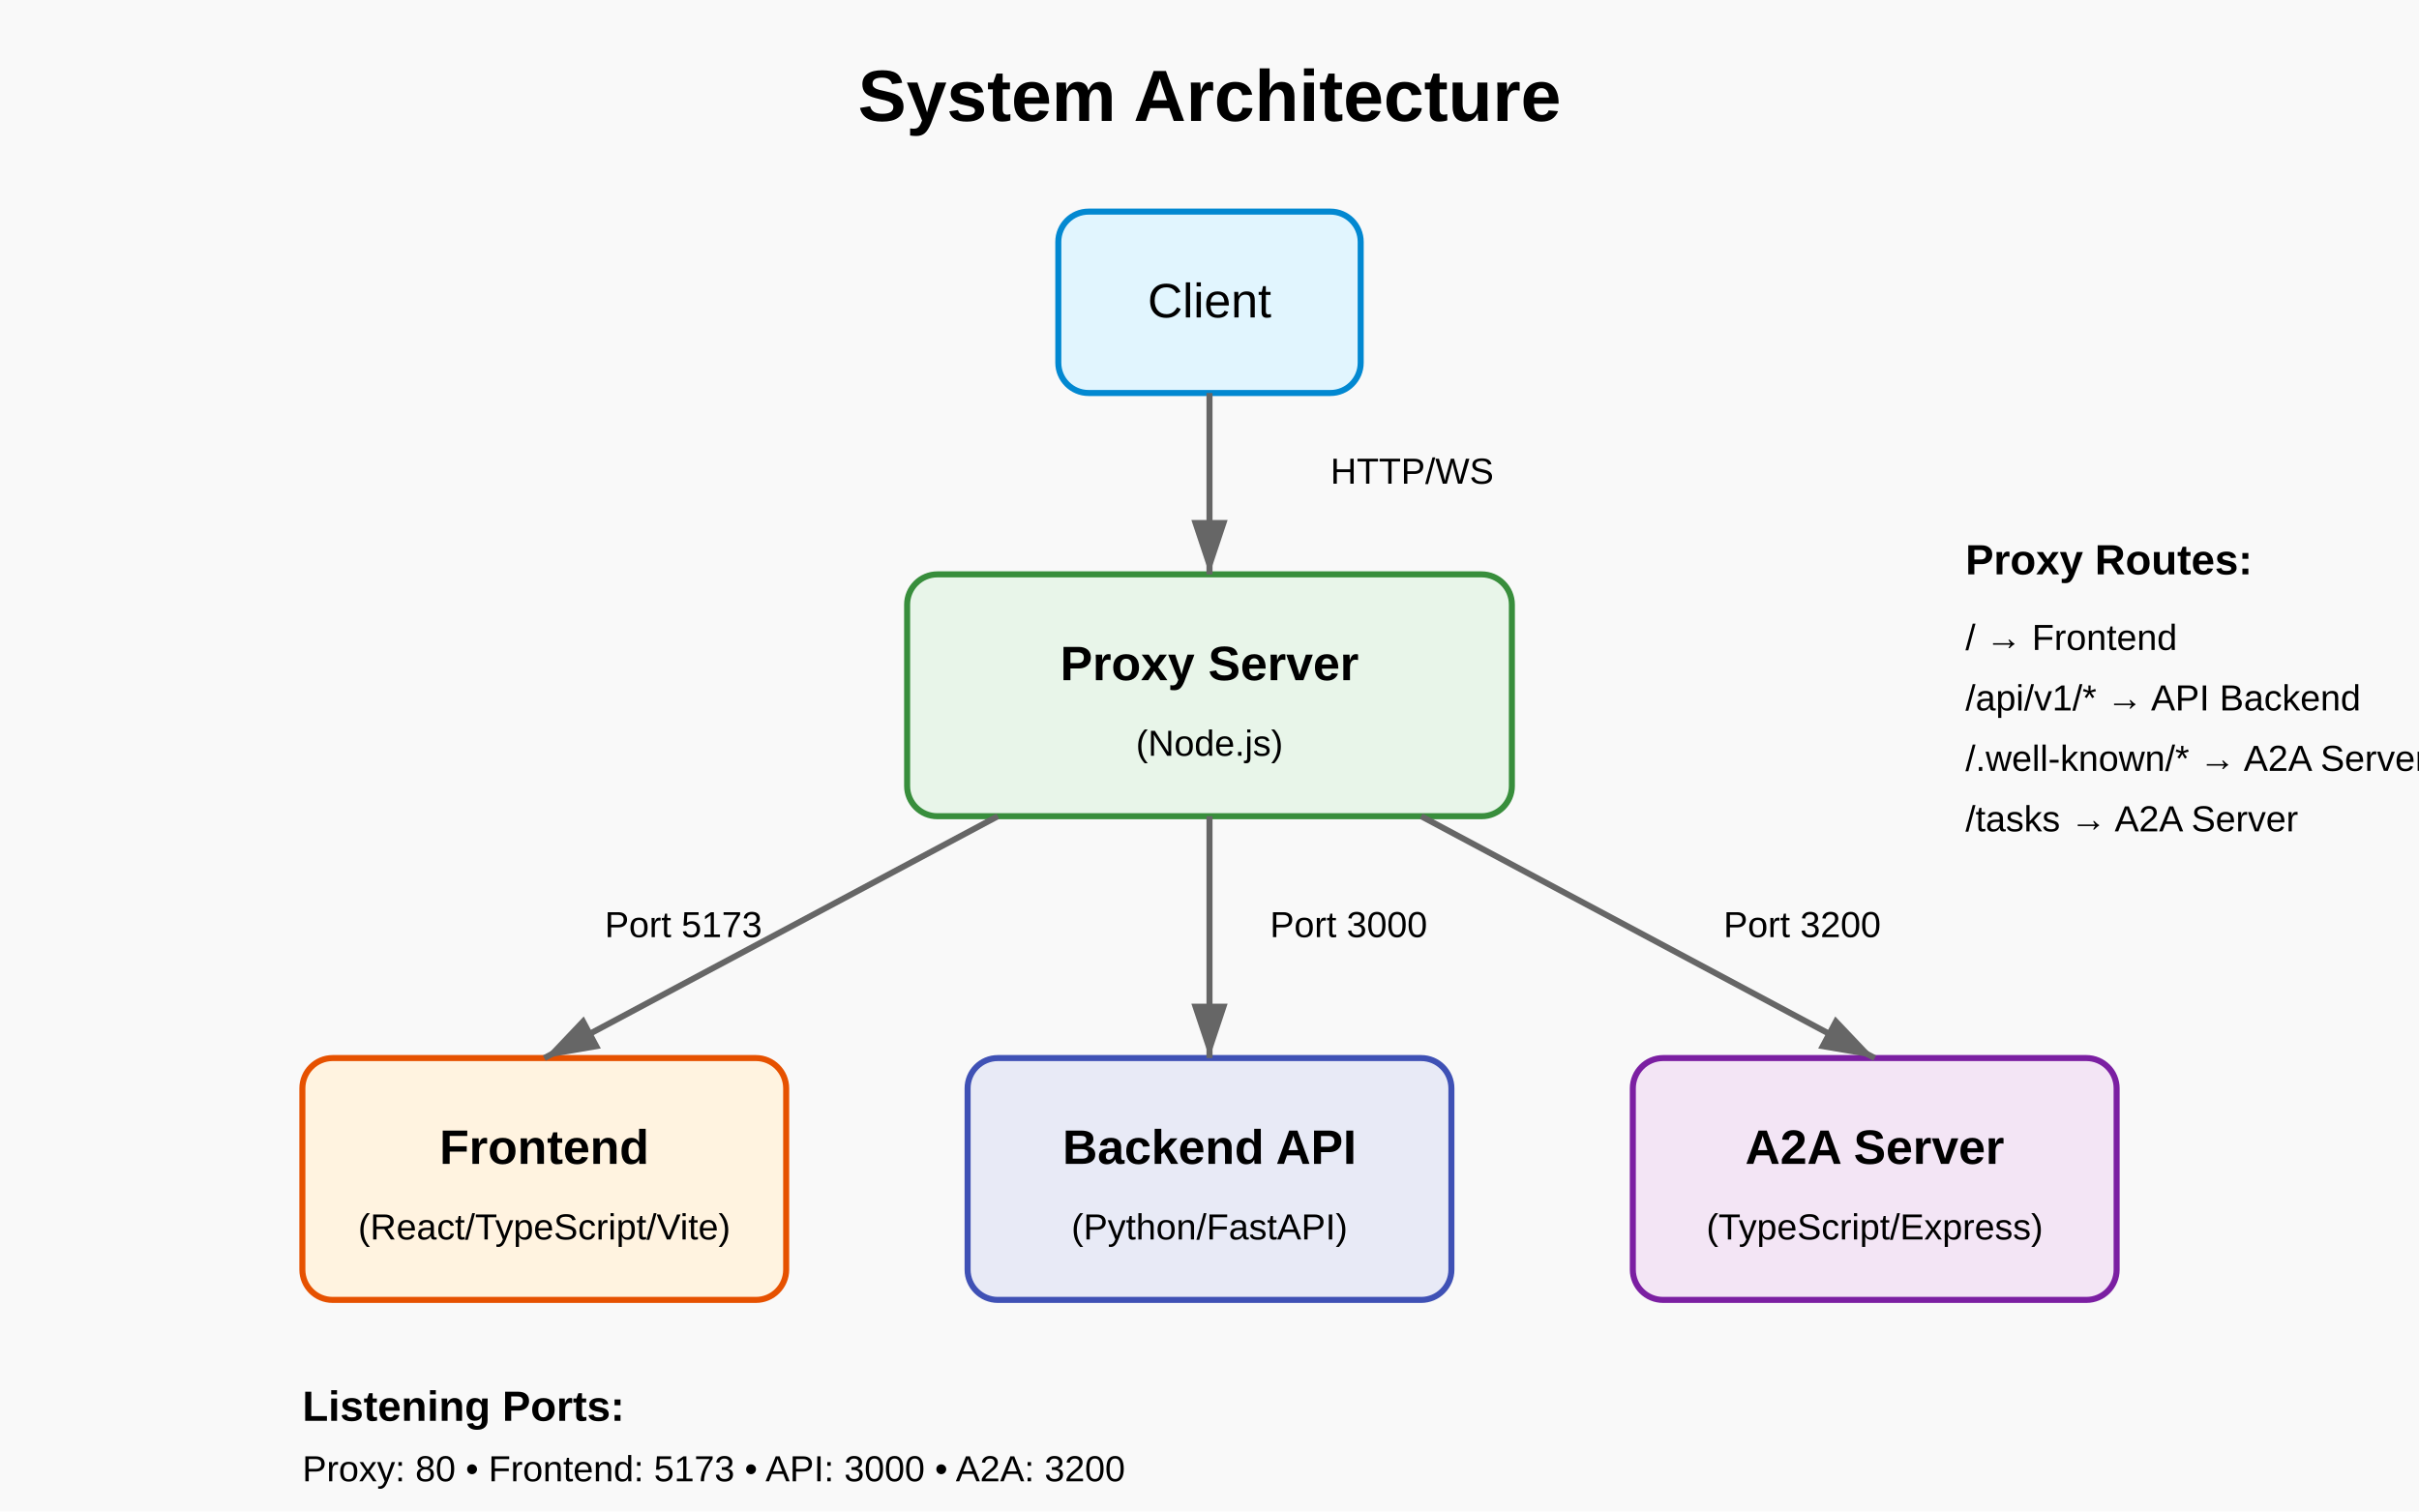
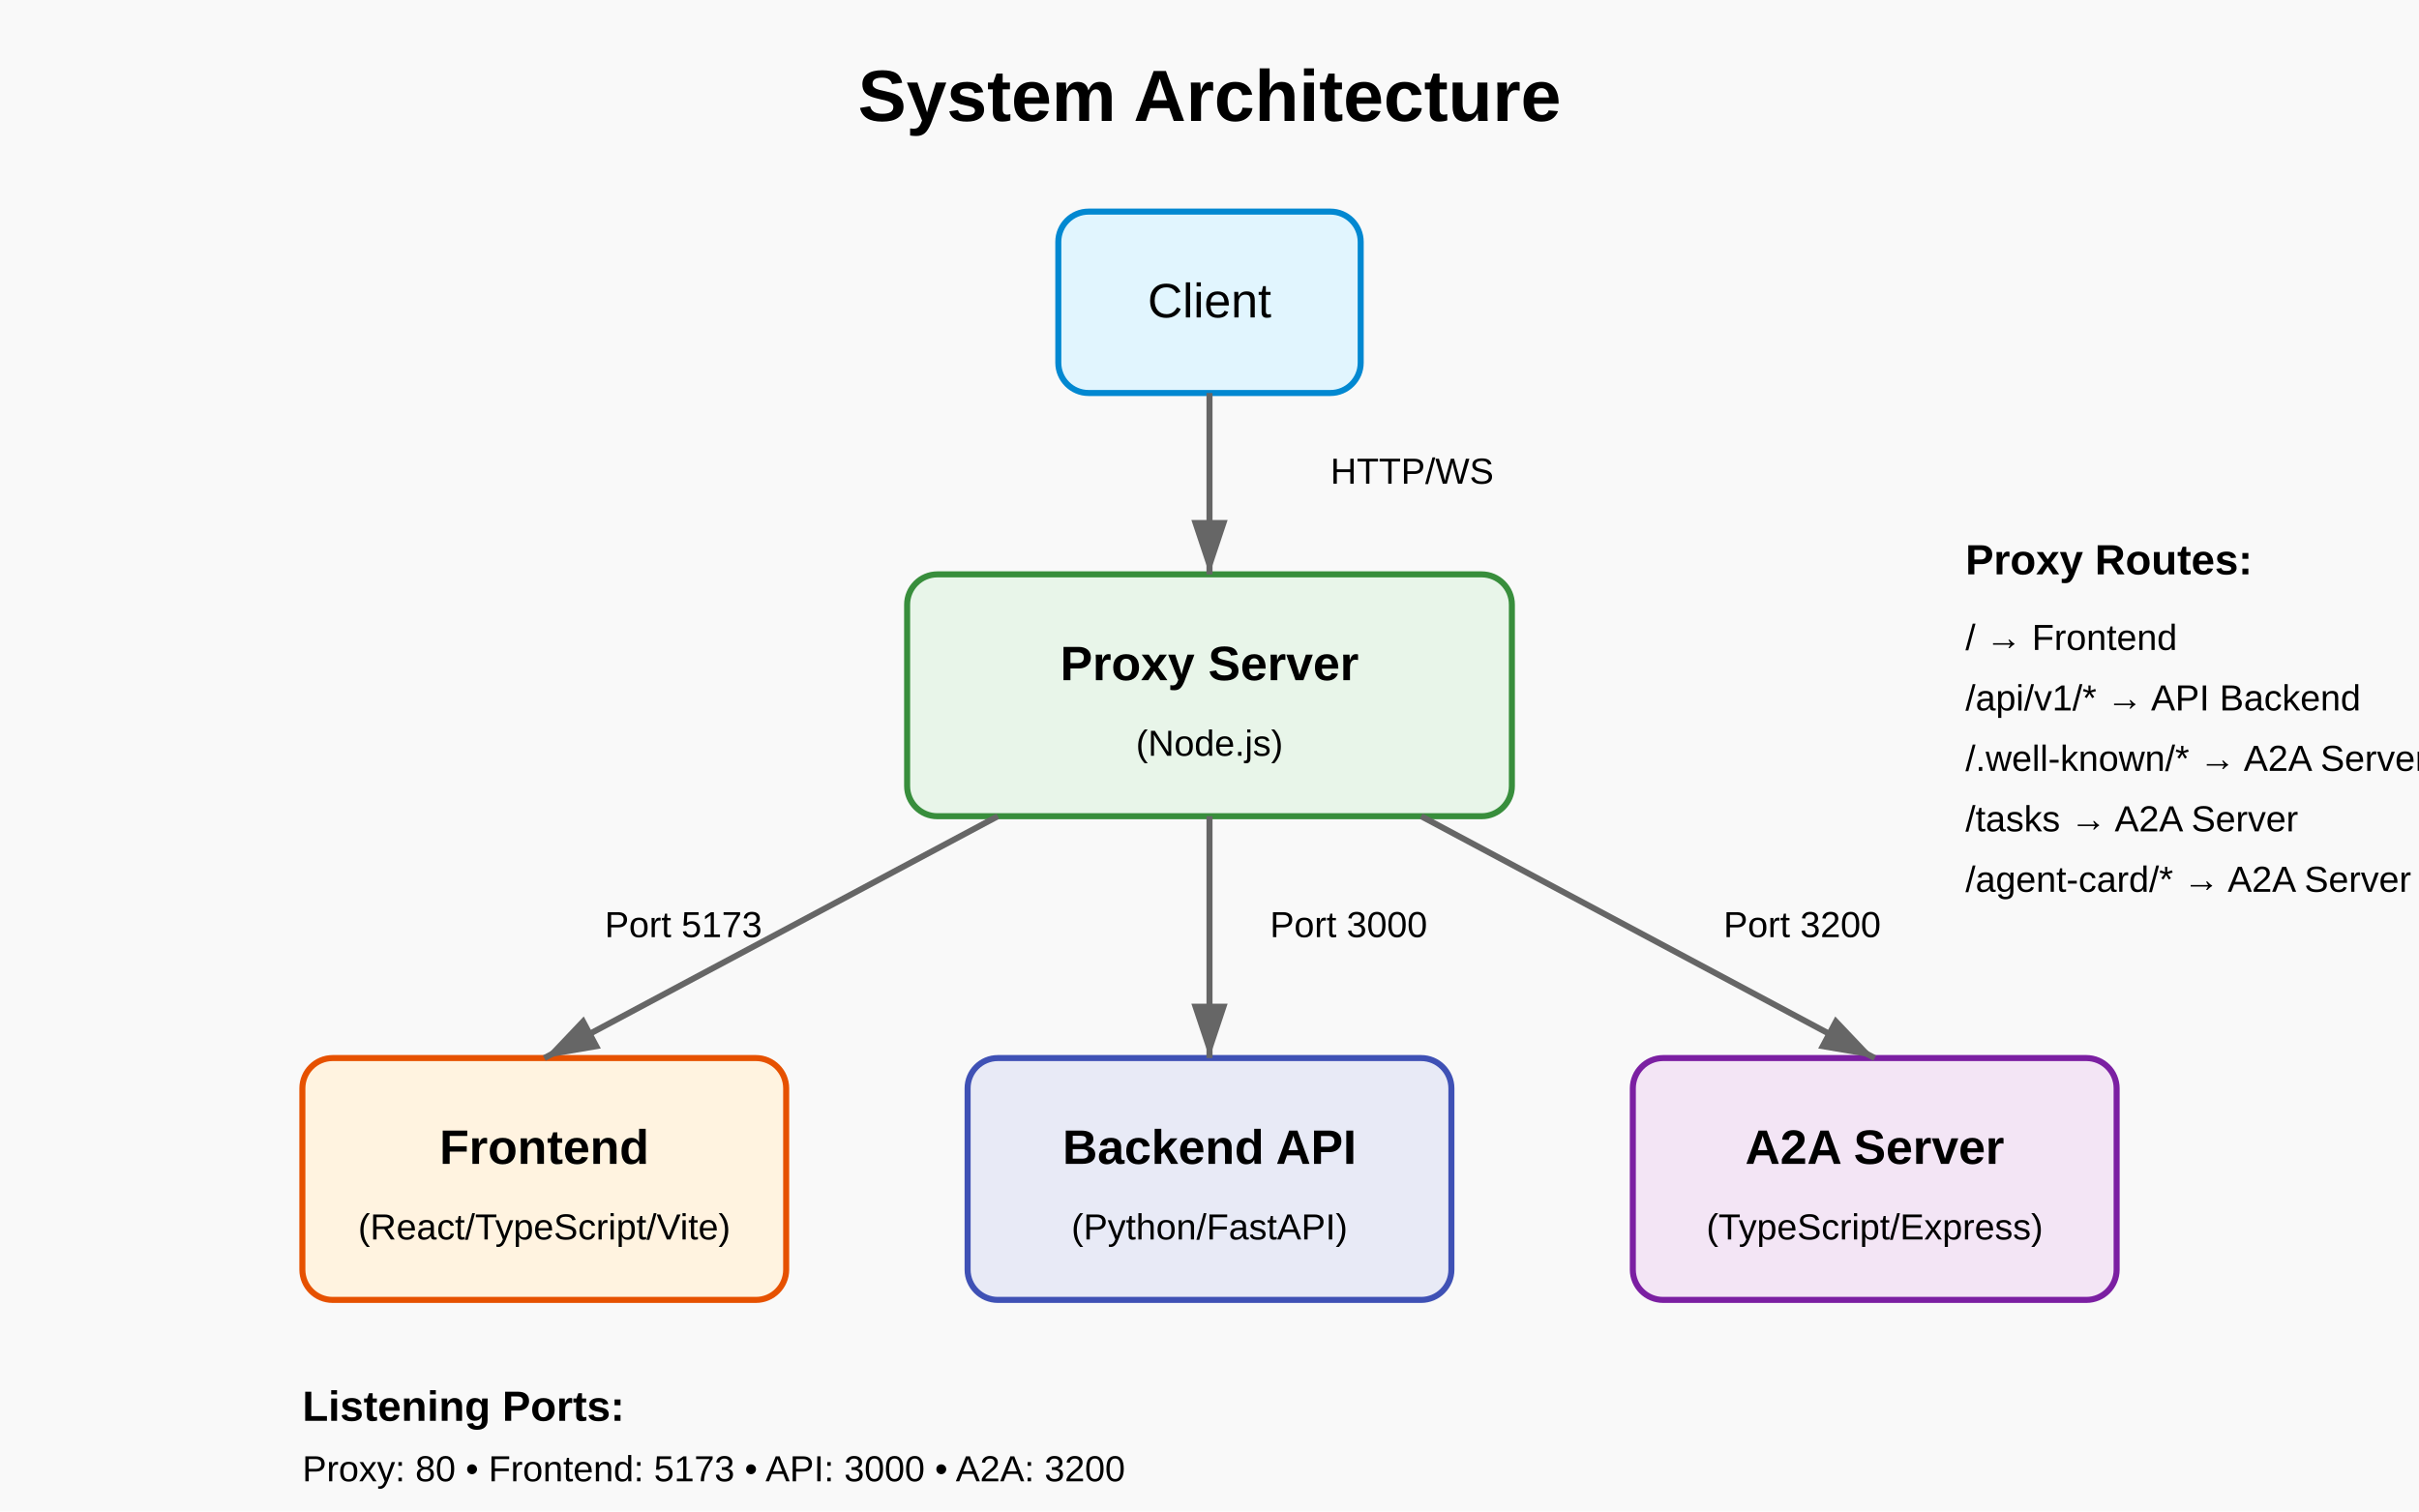
<svg xmlns="http://www.w3.org/2000/svg" width="800" height="500">
  <defs>
    <marker id="arrow" markerWidth="10" markerHeight="10" refX="9" refY="3" orient="auto" markerUnits="strokeWidth">
      <path d="M0,0 L0,6 L9,3 z" fill="#666" />
    </marker>
  </defs>
  <rect width="800" height="500" fill="#f9f9f9" />
  <text x="400" y="40" font-family="Arial" font-size="24" font-weight="bold" text-anchor="middle">System Architecture</text>
  <rect x="350" y="70" width="100" height="60" rx="10" ry="10" fill="#e1f5fe" stroke="#0288d1" stroke-width="2" />
  <text x="400" y="105" font-family="Arial" font-size="16" text-anchor="middle">Client</text>
  <rect x="300" y="190" width="200" height="80" rx="10" ry="10" fill="#e8f5e9" stroke="#388e3c" stroke-width="2" />
  <text x="400" y="225" font-family="Arial" font-size="16" font-weight="bold" text-anchor="middle">Proxy Server</text>
  <text x="400" y="250" font-family="Arial" font-size="12" text-anchor="middle">(Node.js)</text>
  <rect x="100" y="350" width="160" height="80" rx="10" ry="10" fill="#fff3e0" stroke="#e65100" stroke-width="2" />
  <text x="180" y="385" font-family="Arial" font-size="16" font-weight="bold" text-anchor="middle">Frontend</text>
  <text x="180" y="410" font-family="Arial" font-size="12" text-anchor="middle">(React/TypeScript/Vite)</text>
  <rect x="320" y="350" width="160" height="80" rx="10" ry="10" fill="#e8eaf6" stroke="#3f51b5" stroke-width="2" />
  <text x="400" y="385" font-family="Arial" font-size="16" font-weight="bold" text-anchor="middle">Backend API</text>
  <text x="400" y="410" font-family="Arial" font-size="12" text-anchor="middle">(Python/FastAPI)</text>
  <rect x="540" y="350" width="160" height="80" rx="10" ry="10" fill="#f3e5f5" stroke="#7b1fa2" stroke-width="2" />
  <text x="620" y="385" font-family="Arial" font-size="16" font-weight="bold" text-anchor="middle">A2A Server</text>
  <text x="620" y="410" font-family="Arial" font-size="12" text-anchor="middle">(TypeScript/Express)</text>
  <line x1="400" y1="130" x2="400" y2="190" stroke="#666" stroke-width="2" marker-end="url(#arrow)" />
  <text x="440" y="160" font-family="Arial" font-size="12">HTTP/WS</text>
  <line x1="330" y1="270" x2="180" y2="350" stroke="#666" stroke-width="2" marker-end="url(#arrow)" />
  <text x="200" y="310" font-family="Arial" font-size="12">Port 5173</text>
  <line x1="400" y1="270" x2="400" y2="350" stroke="#666" stroke-width="2" marker-end="url(#arrow)" />
  <text x="420" y="310" font-family="Arial" font-size="12">Port 3000</text>
  <line x1="470" y1="270" x2="620" y2="350" stroke="#666" stroke-width="2" marker-end="url(#arrow)" />
  <text x="570" y="310" font-family="Arial" font-size="12">Port 3200</text>
  <text x="650" y="190" font-family="Arial" font-size="14" font-weight="bold">Proxy Routes:</text>
  <text x="650" y="215" font-family="Arial" font-size="12">/ → Frontend</text>
  <text x="650" y="235" font-family="Arial" font-size="12">/api/v1/* → API Backend</text>
  <text x="650" y="255" font-family="Arial" font-size="12">/.well-known/* → A2A Server</text>
  <text x="650" y="275" font-family="Arial" font-size="12">/tasks → A2A Server</text>
+   <text x="650" y="295" font-family="Arial" font-size="12">/agent-card/* → A2A Server</text>
  <text x="100" y="470" font-family="Arial" font-size="14" font-weight="bold">Listening Ports:</text>
  <text x="100" y="490" font-family="Arial" font-size="12">Proxy: 80 • Frontend: 5173 • API: 3000 • A2A: 3200</text>
</svg>
